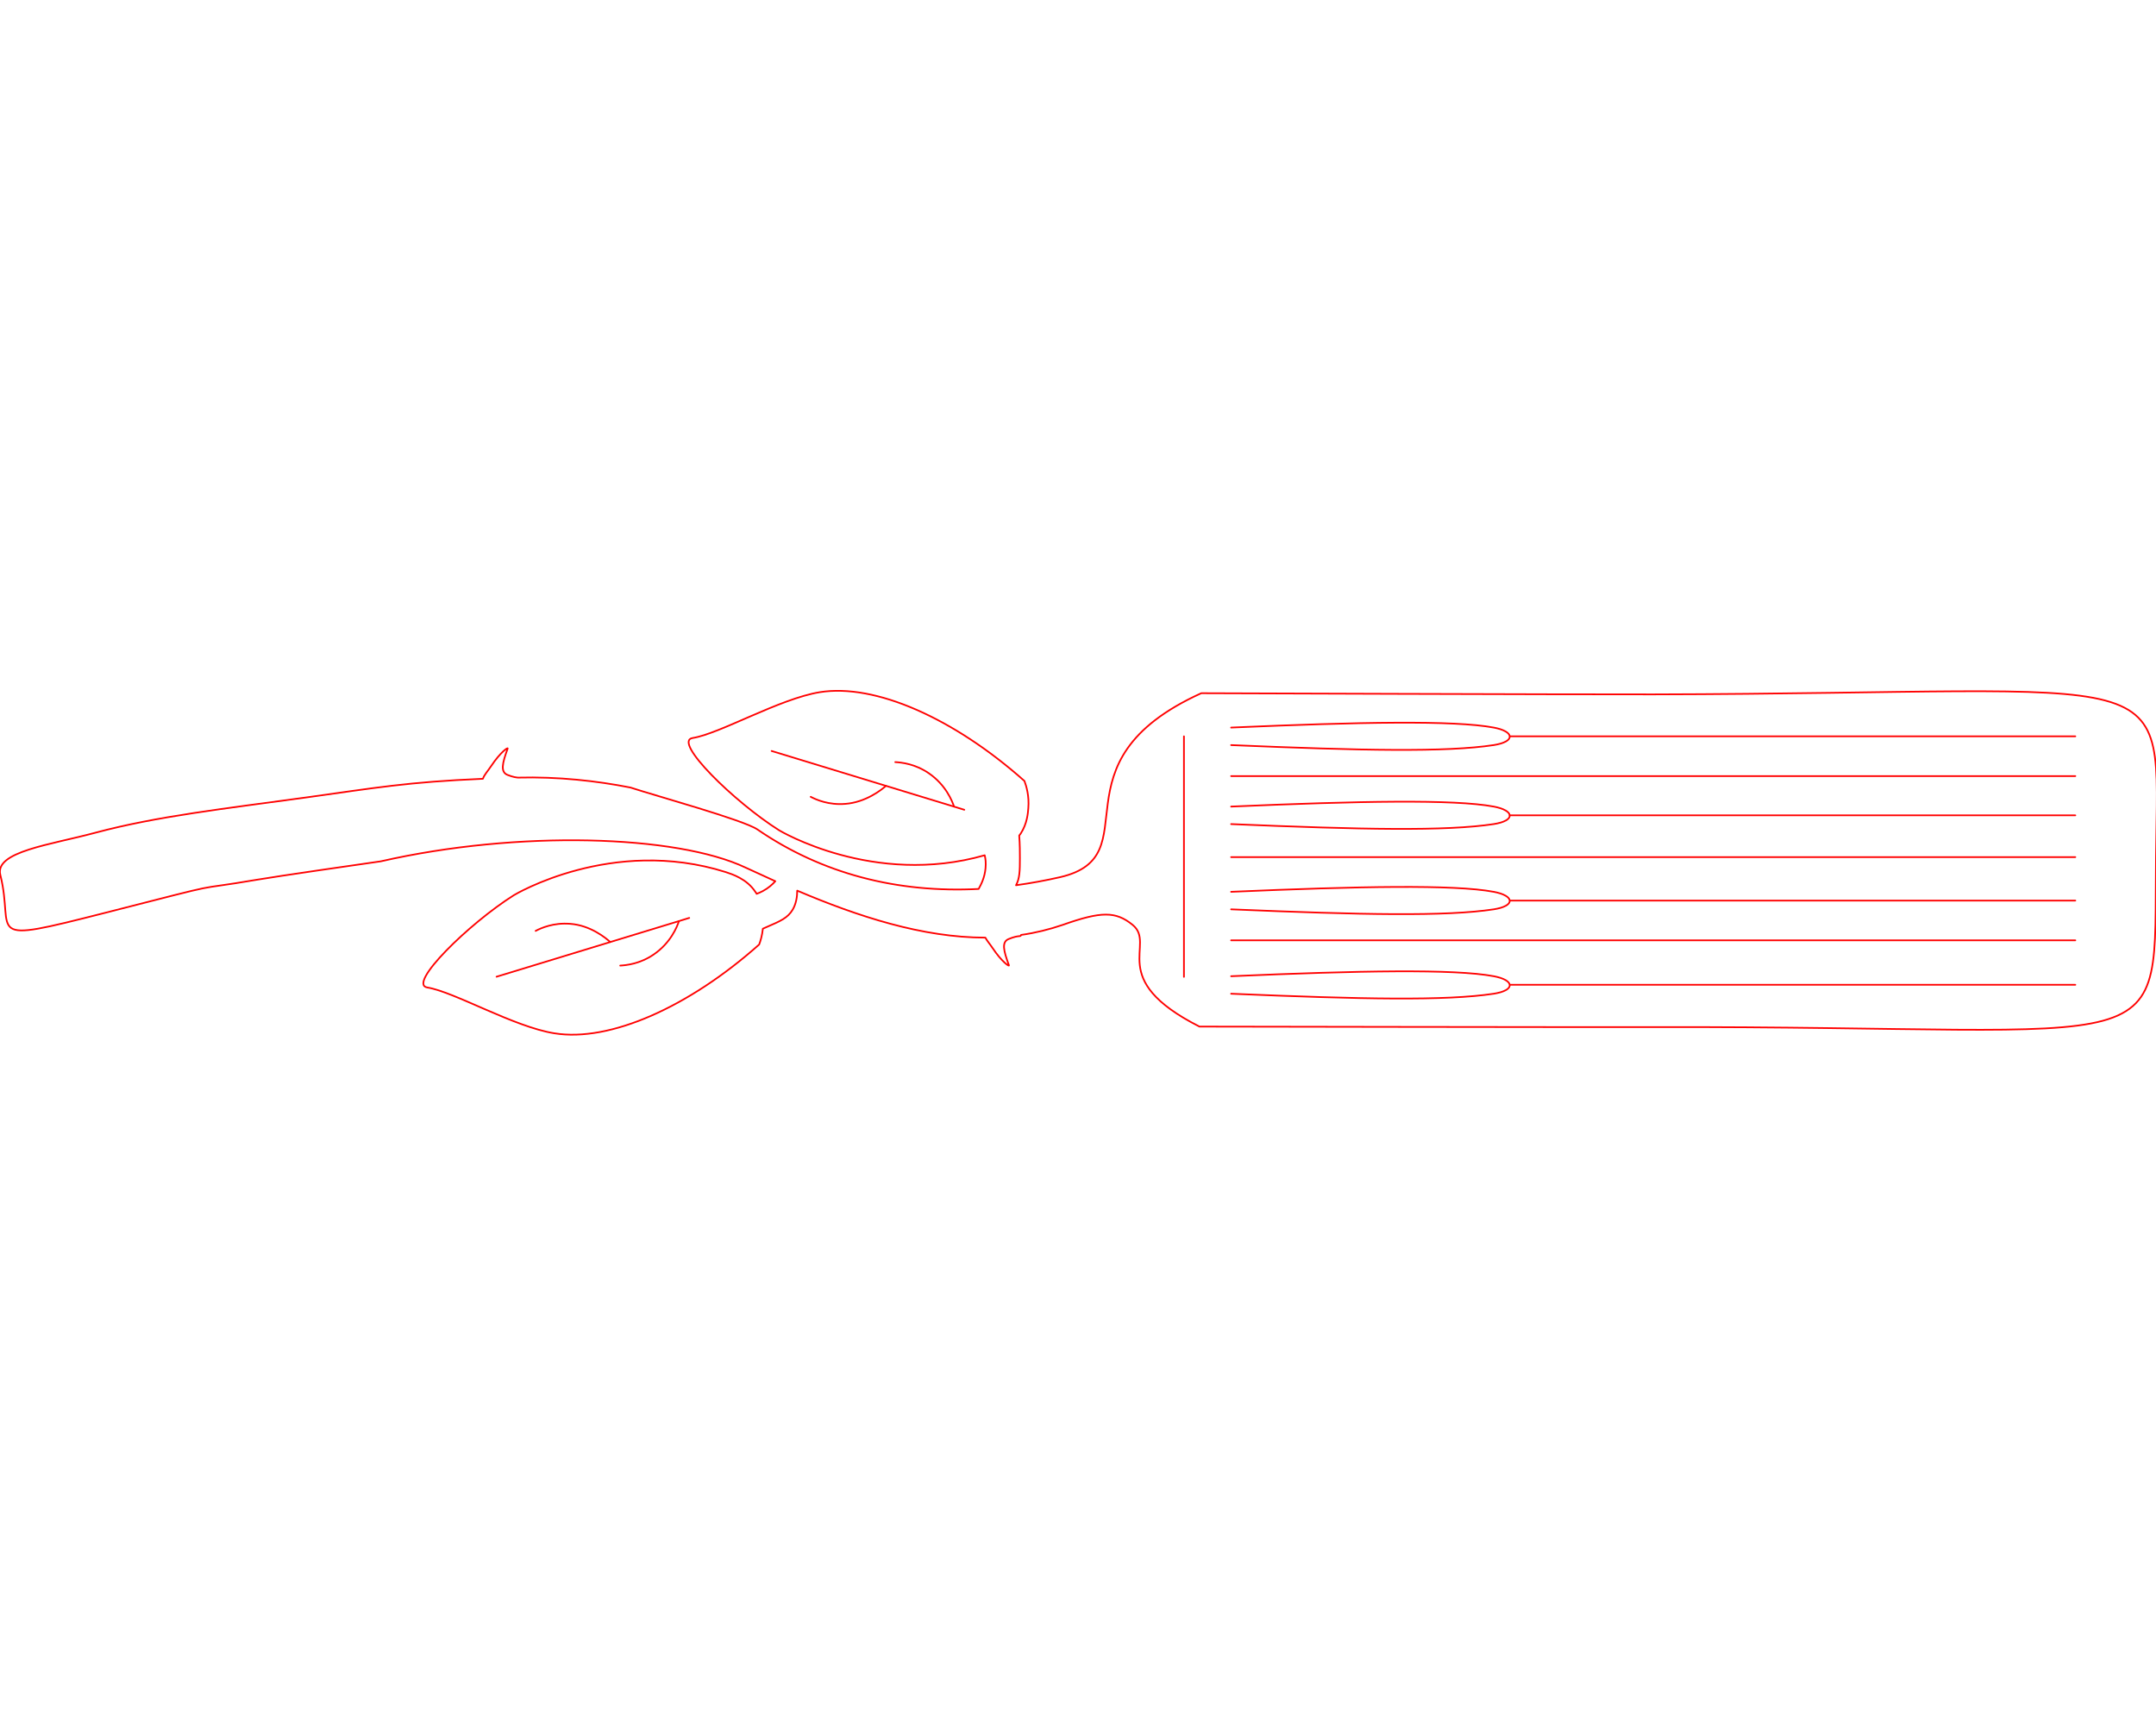
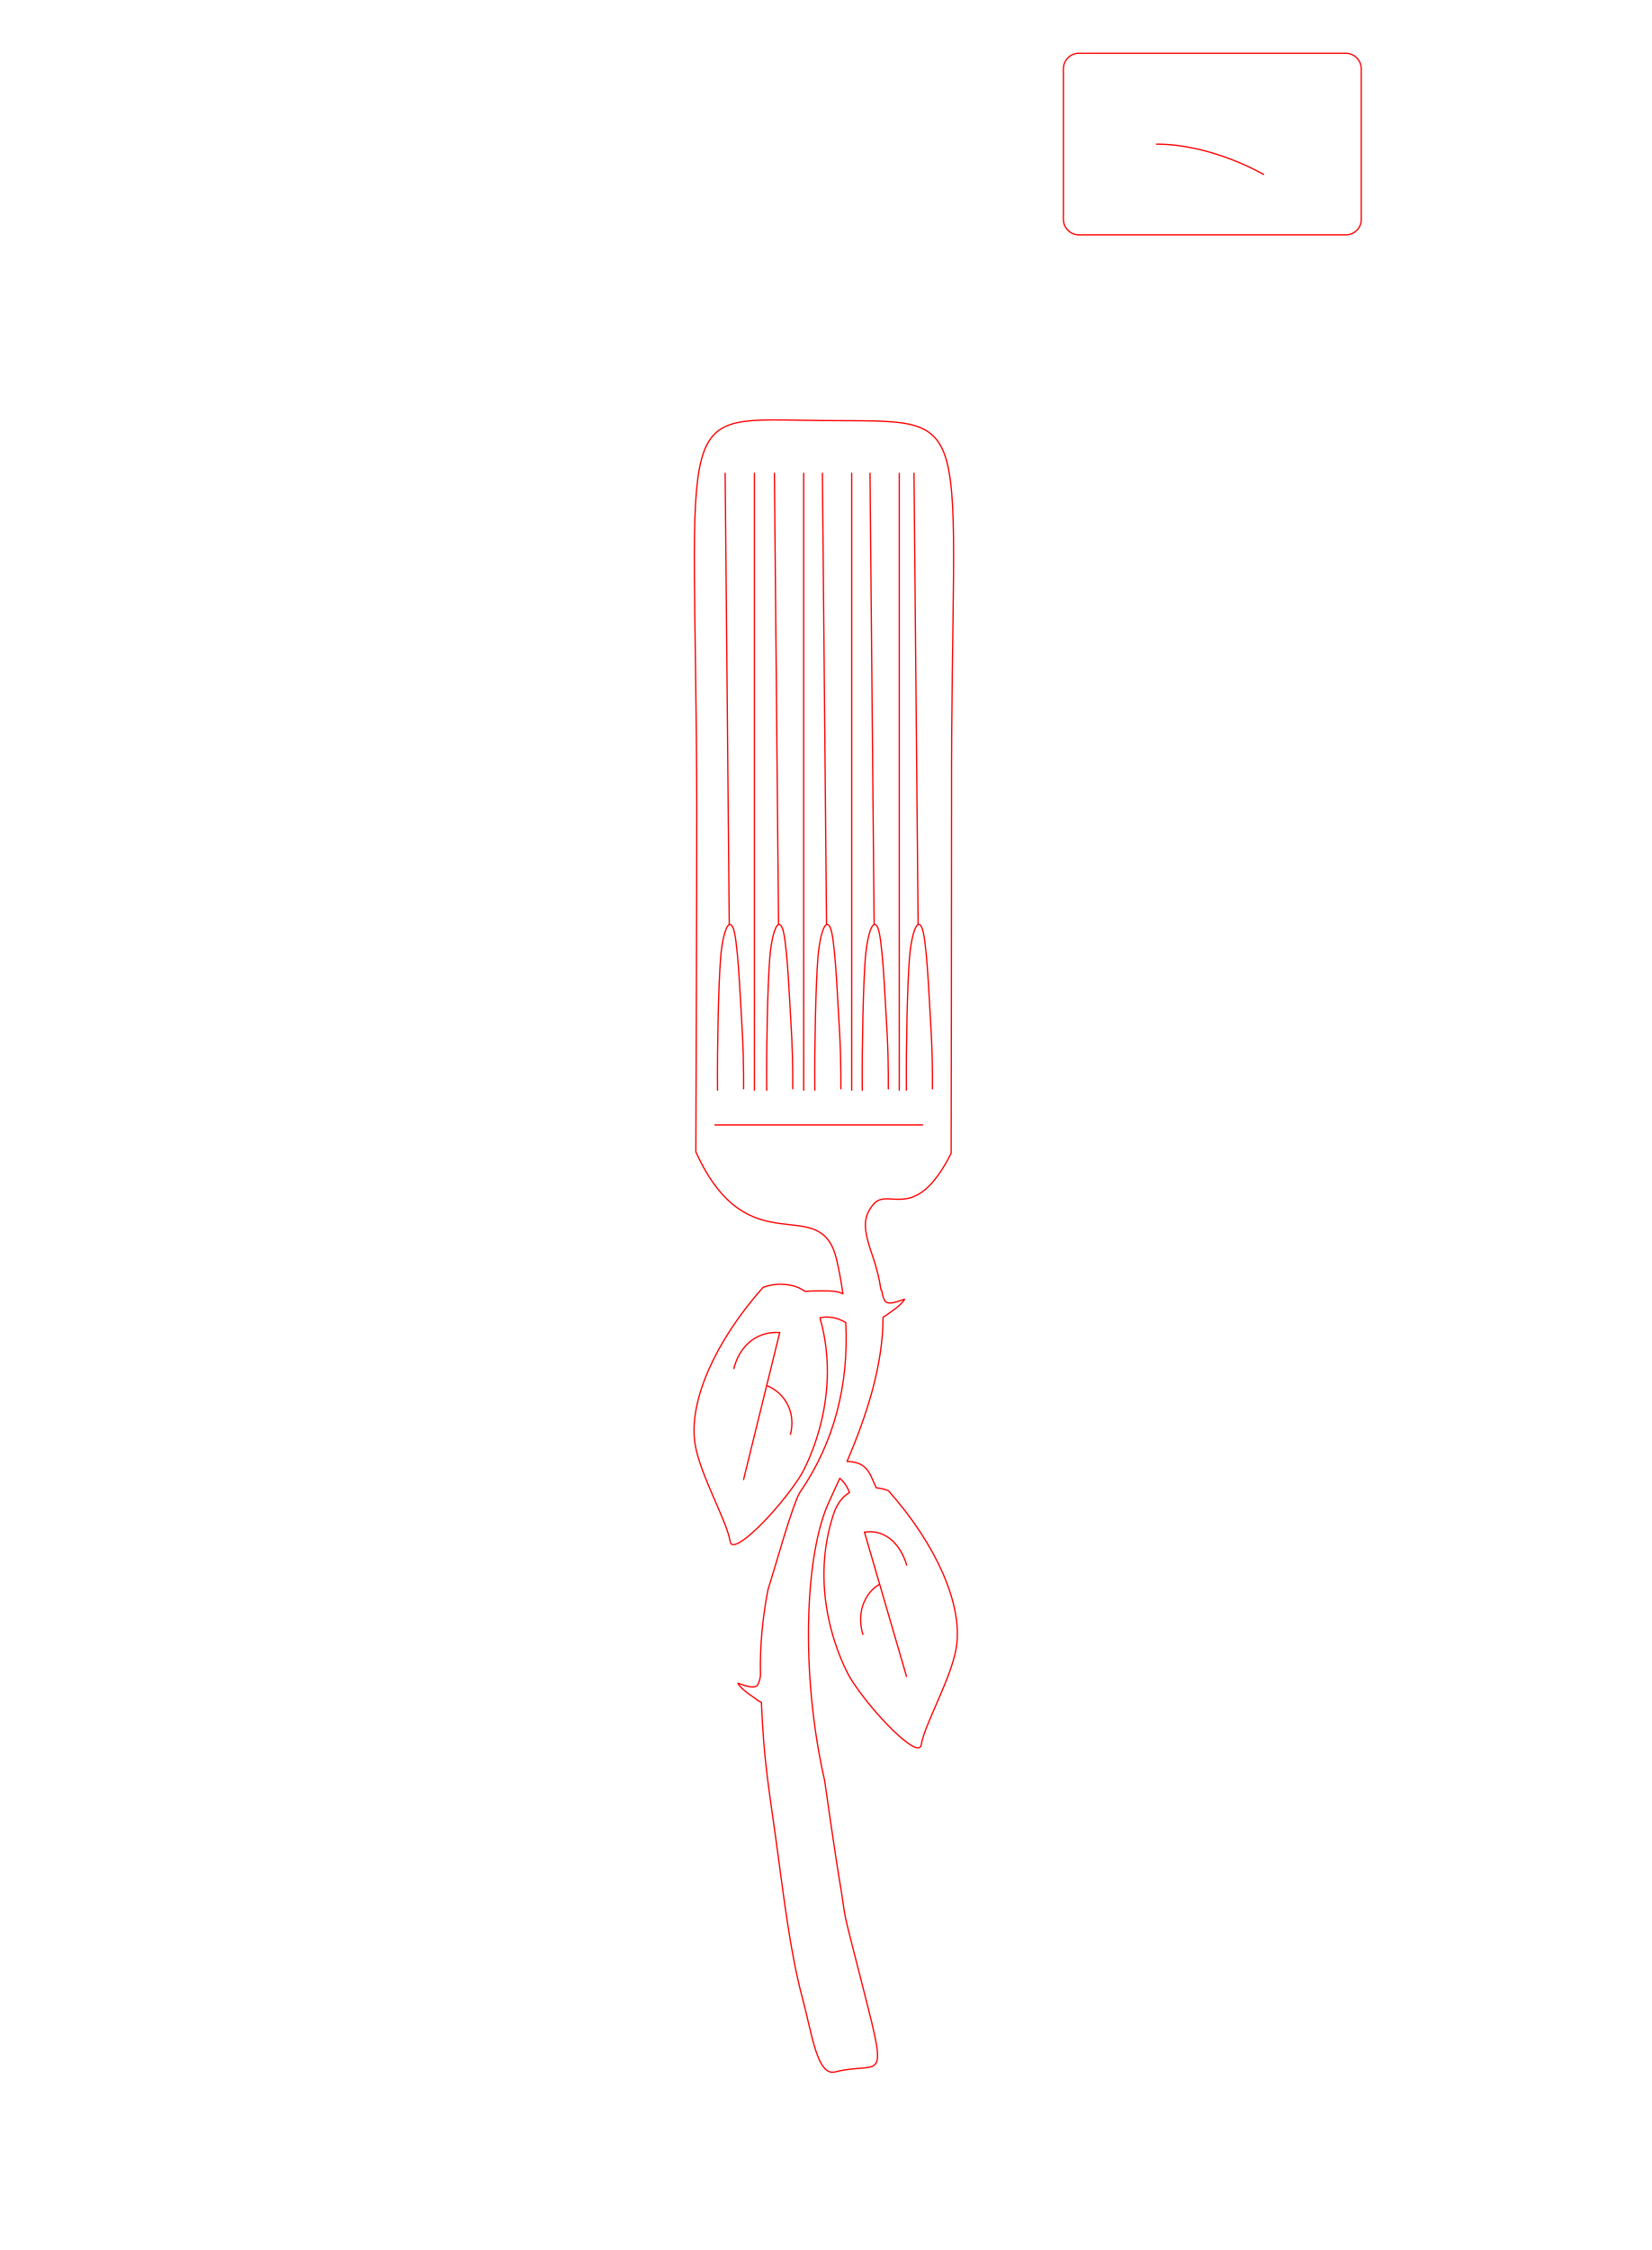
- <svg xmlns="http://www.w3.org/2000/svg" version="1.1" id="Layer_2_1_" x="0px" y="0px" viewBox="0 0 1280 1024" style="enable-background:new 0 0 1280 1024;" xml:space="preserve">
+ <svg xmlns="http://www.w3.org/2000/svg" version="1.1" id="Layer_2_1_" x="0px" y="0px" viewBox="0 0 1280 1743.7" style="enable-background:new 0 0 1280 1743.7;" xml:space="preserve">
  <style type="text/css">
	.st0{fill:none;stroke:#FF0000;stroke-width:0.992;stroke-linecap:round;stroke-linejoin:round;stroke-miterlimit:10;}
</style>
-   <g id="SPLINE_10_">
-     <path class="st0" d="M730.9,478.8c76.1-3.3,132.5-4.4,155.9,0c12.4,2.3,13,8.4,0,10.4c-28.3,4.3-78,3.3-155.9,0" />
+   <path class="st0" d="M1043.3,182H836.3c-6.6,0-12-5.4-12-12V53.3c0-6.6,5.4-12,12-12h206.9c6.6,0,12,5.4,12,12V170  C1055.3,176.6,1049.9,182,1043.3,182z" />
+   <path class="st0" d="M896.5,111.7c43.3,0,83,23.5,83,23.5" />
+   <g>
+     <g>
+       <g id="SPLINE_1_">
+         <path class="st0" d="M540.1,624.4c0.1,47-0.7,268.3-0.7,268.3c41.2,90.8,96.6,29.3,109.2,83.8c2,8.8,3.6,17.5,4.8,26.2     c-4-2.2-8.6-2.3-16.1-2.3c-3.2,0-8.3,0-13.4,0.4c-0.4-0.3-0.8-0.6-1.2-0.9c-5.8-3.8-12.2-4.3-15-4.5c-7.2-0.6-13,1.1-16.2,2.3     c-37.2,41.8-58,88.7-52.7,121.5c3.9,24,24.7,59.4,27.2,75.5c1.9,12.1,38-24.7,54.8-51.4c0,0,33.7-56,14.8-122     c2-0.5,4.4-0.8,7.7-0.5c5.5,0.5,9.4,2.5,12.3,4.1c2.5,48.2-9,93-35.3,131.3c-5.6,8.1-20,60.5-24.9,75.4c-4,20.3-6.5,43-5.9,66.8     c-0.1,0.9-0.2,2.7-1.6,6.2c-1.7,4.3-7,3.1-15.6-0.1c-1.1-0.4,2.1,4.3,10.2,9.7c3,2,5.3,4.2,7.7,5c1.9,44.7,5.4,64,11,104.3     c6.8,49.4,11.2,89,21,125.7c7.2,26.7,11.2,60,25.1,56.5c35-8.8,41.5,12.4,22.4-62.5c-20-78.3-12.1-46-19.6-90     c-2-11.7-9-60-10.9-73.4c-18.6-81.5-15.7-175.5,3.7-216.5c2.7-5.8,5.4-11.7,8.1-17.7c2,1.8,4.1,4.1,5.9,7.5     c0.7,1.3,1.2,2.5,1.6,3.6c-0.4,0.2-0.8,0.4-1.1,0.7c-7.8,5.1-10.5,13.7-11.8,17.6c-21.4,67.7,13.7,125.8,13.7,125.8     c16.8,26.7,52.9,63.5,54.8,51.4c2.6-16.1,23.4-51.4,27.2-75.5c5.3-32.8-15.5-79.7-52.7-121.5c-2.1-0.8-5.4-1.8-9.4-2.2     c-0.4-0.9-0.8-1.8-1.1-2.5c-3.4-7.9-5.3-12.3-10.2-15.2c-3.4-2-7.5-2.7-11.3-2.7c15.3-35.9,27.9-74.5,27.9-111.7     c1.9-1,3.8-2.7,6.2-4.3c8.1-5.4,11.3-10.1,10.2-9.7c-8.6,3.2-13.9,4.5-15.6,0.1c-2.6-6.4-1-7-2.4-7.3c-1.2-8.4-3.2-16.6-6-24.8     c-8.1-22.9-8.1-31.4,0-41.4c11.7-14.4,32.1,16.2,60.4-39.7c0,0,0.4-224.5,0.3-269.7c-0.7-314.9,24.4-296.7-101.1-298.2     C518.4,324.8,539.4,307.8,540.1,624.4z" />
+       </g>
+     </g>
  </g>
-   <g id="SPLINE_11_">
-     <path class="st0" d="M730.9,529.4c76.1-3.3,132.5-4.4,155.9,0c12.4,2.3,13,8.4,0,10.4c-28.3,4.3-78,3.3-155.9,0" />
-   </g>
-   <g id="SPLINE_12_">
-     <path class="st0" d="M730.9,579.5c76.1-3.3,132.5-4.4,155.9,0c12.4,2.3,13,8.4,0,10.4c-28.3,4.3-78,3.3-155.9,0" />
-   </g>
-   <g id="POLYLINE_11_">
-     <line class="st0" x1="458.1" y1="445.8" x2="572.5" y2="480.7" />
-   </g>
-   <g id="POLYLINE_12_">
-     <line class="st0" x1="730.9" y1="508.8" x2="1232.1" y2="508.8" />
-   </g>
-   <g id="POLYLINE_13_">
-     <line class="st0" x1="730.9" y1="558.2" x2="1232.1" y2="558.2" />
-   </g>
-   <g id="SPLINE_13_">
-     <path class="st0" d="M981.5,412.2c-47,0.1-268.3-0.7-268.3-0.7c-90.8,41.2-29.3,96.6-83.8,109.2c-8.8,2-17.5,3.6-26.2,4.8   c2.2-4,2.3-8.6,2.3-16.1c0-3.2,0-8.3-0.4-13.4c0.3-0.4,0.6-0.8,0.9-1.2c3.8-5.8,4.3-12.2,4.5-15c0.6-7.2-1.1-13-2.3-16.2   c-41.8-37.2-88.7-58-121.5-52.7c-24,3.9-59.4,24.7-75.5,27.2c-12.1,1.9,24.7,38,51.4,54.8c0,0,56,33.7,122,14.8   c0.5,2,0.8,4.4,0.5,7.7c-0.5,5.5-2.5,9.4-4.1,12.3c-48.2,2.5-93-9-131.3-35.3c-8.1-5.6-60.5-20-75.4-24.9c-20.3-4-43-6.5-66.8-5.9   c-0.9-0.1-2.7-0.2-6.2-1.6c-4.3-1.7-3.1-7,0.1-15.6c0.4-1.1-4.3,2.1-9.7,10.2c-2,3-4.2,5.3-5,7.7c-44.7,1.9-64,5.4-104.3,11   c-49.4,6.8-89,11.2-125.7,21c-26.7,7.2-60,11.2-56.5,25.1c8.8,35-12.4,41.5,62.5,22.4c78.3-20,46-12.1,90-19.6   c11.7-2,60-9,73.4-10.9c81.5-18.6,175.5-15.7,216.5,3.7c5.8,2.7,11.7,5.4,17.7,8.1c-1.8,2-4.1,4.1-7.5,5.9   c-1.3,0.7-2.5,1.2-3.6,1.6c-0.2-0.4-0.4-0.8-0.7-1.1c-5.1-7.8-13.7-10.5-17.6-11.8c-67.7-21.4-125.8,13.7-125.8,13.7   c-26.7,16.8-63.5,52.9-51.4,54.8c16.1,2.6,51.4,23.4,75.5,27.2c32.8,5.3,79.7-15.5,121.5-52.7c0.8-2.1,1.8-5.4,2.2-9.4   c0.9-0.4,1.8-0.8,2.5-1.1c7.9-3.4,12.3-5.3,15.2-10.2c2-3.4,2.7-7.5,2.7-11.3c35.9,15.3,74.5,27.9,111.7,27.9   c1,1.9,2.7,3.8,4.3,6.2c5.4,8.1,10.1,11.3,9.7,10.2c-3.2-8.6-4.5-13.9-0.1-15.6c6.4-2.6,7-1,7.3-2.4c8.4-1.2,16.6-3.2,24.8-6   c22.9-8.1,31.4-8.1,41.4,0c14.4,11.7-16.2,32.1,39.7,60.4c0,0,224.5,0.4,269.7,0.3c314.9-0.7,296.7,24.4,298.2-101.1   C1281.1,390.5,1298.1,411.5,981.5,412.2z" />
-   </g>
-   <g id="SPLINE_14_">
-     <path class="st0" d="M531.5,452.4c3.6,0.2,11.7,1,19.9,6.6c10.1,6.9,13.9,16.5,15,19.8" />
-   </g>
-   <g id="SPLINE_15_">
-     <path class="st0" d="M481.3,473c3.2,1.7,10.7,5,20.5,4.2c12.2-0.9,21.6-8.4,24.2-10.7" />
-   </g>
-   <g id="POLYLINE_14_">
-     <line class="st0" x1="294.8" y1="579.8" x2="409.2" y2="544.9" />
-   </g>
-   <g id="SPLINE_16_">
-     <path class="st0" d="M368.2,573.2c3.6-0.2,11.7-1,19.9-6.6c10.1-6.9,13.9-16.5,15-19.8" />
-   </g>
-   <g id="SPLINE_17_">
-     <path class="st0" d="M318,552.6c3.2-1.7,10.7-5,20.5-4.2c12.2,0.9,21.2,8.5,23.8,10.8" />
-   </g>
-   <g id="POLYLINE_15_">
-     <line class="st0" x1="896.4" y1="534.6" x2="1232.1" y2="534.6" />
-   </g>
-   <g id="SPLINE_18_">
-     <path class="st0" d="M730.9,431.9c76.1-3.3,132.5-4.4,155.9,0c12.4,2.3,13,8.4,0,10.4c-28.3,4.3-78,3.3-155.9,0" />
-   </g>
-   <g id="POLYLINE_16_">
-     <line class="st0" x1="730.9" y1="460.7" x2="1232.1" y2="460.7" />
-   </g>
-   <g id="POLYLINE_17_">
-     <line class="st0" x1="896.4" y1="437.1" x2="1232.1" y2="437.1" />
-   </g>
-   <g id="POLYLINE_18_">
-     <line class="st0" x1="896.3" y1="484" x2="1232.1" y2="484" />
-   </g>
-   <g id="POLYLINE_19_">
-     <line class="st0" x1="896.4" y1="584.6" x2="1232.1" y2="584.6" />
-   </g>
-   <g id="POLYLINE_20_">
-     <line class="st0" x1="702.9" y1="437.1" x2="702.9" y2="579.9" />
-   </g>
+   <line class="st0" x1="554.2" y1="871.8" x2="715.2" y2="871.8" />
+   <path class="st0" d="M556.2,844.9c-0.3-34.3,0.8-82.6,2.4-102.6c1-12.7,3.9-25.8,7.2-25.8c1.9,0,3.4,3.2,4.7,13.2  c1.6,12.3,2.5,27.7,3.3,41.8c1.7,30.2,2.4,37.7,2.6,61.5c0,4.6,0,8.3,0,10.8" />
+   <line class="st0" x1="565.3" y1="716.5" x2="562.1" y2="366.8" />
+   <line class="st0" x1="584.8" y1="366.8" x2="584.8" y2="844.9" />
+   <path class="st0" d="M594.3,844.9c-0.3-34.3,0.8-82.6,2.4-102.6c1-12.7,3.9-25.8,7.2-25.8c1.9,0,3.4,3.2,4.7,13.2  c1.6,12.3,2.5,27.7,3.3,41.8c1.7,30.2,2.4,37.7,2.6,61.5c0,4.6,0,8.3,0,10.8" />
+   <line class="st0" x1="603.5" y1="716.5" x2="600.3" y2="366.8" />
+   <line class="st0" x1="623" y1="366.8" x2="623" y2="844.9" />
+   <path class="st0" d="M631.6,844.9c-0.3-34.3,0.8-82.6,2.4-102.6c1-12.7,3.9-25.8,7.2-25.8c1.9,0,3.4,3.2,4.7,13.2  c1.6,12.3,2.5,27.7,3.3,41.8c1.7,30.2,2.4,37.7,2.6,61.5c0,4.6,0,8.3,0,10.8" />
+   <line class="st0" x1="640.7" y1="716.5" x2="637.5" y2="366.8" />
+   <line class="st0" x1="660.2" y1="366.8" x2="660.2" y2="844.9" />
+   <path class="st0" d="M668.4,844.9c-0.3-34.3,0.8-82.6,2.4-102.6c1-12.7,3.9-25.8,7.2-25.8c1.9,0,3.4,3.2,4.7,13.2  c1.6,12.3,2.5,27.7,3.3,41.8c1.7,30.2,2.4,37.7,2.6,61.5c0,4.6,0,8.3,0,10.8" />
+   <line class="st0" x1="677.6" y1="716.5" x2="674.4" y2="366.8" />
+   <line class="st0" x1="697.1" y1="366.8" x2="697.1" y2="844.9" />
+   <path class="st0" d="M702.6,844.9c-0.3-34.3,0.8-82.6,2.4-102.6c1-12.7,3.9-25.8,7.2-25.8c1.9,0,3.4,3.2,4.7,13.2  c1.6,12.3,2.5,27.7,3.3,41.8c1.7,30.2,2.4,37.7,2.6,61.5c0,4.6,0,8.3,0,10.8" />
+   <line class="st0" x1="711.7" y1="716.5" x2="708.5" y2="366.8" />
+   <line class="st0" x1="604.4" y1="1032.7" x2="576.4" y2="1146.6" />
+   <path class="st0" d="M568.9,1060.6c0.5-2.3,4.3-18.1,19.1-25c6.6-3.1,12.8-3.1,16.4-2.9" />
+   <path class="st0" d="M612.7,1111.6c0.6-2.2,3.5-13.3-2.9-24.4c-4.8-8.5-12.2-12.1-14.9-13.2" />
+   <line class="st0" x1="670.1" y1="1187.4" x2="702.7" y2="1299.2" />
+   <path class="st0" d="M702.8,1212.9c-0.6-2.2-5.1-17.8-18.3-23.7c-5.9-2.6-11.3-2.3-14.4-1.8" />
+   <path class="st0" d="M668.9,1266.6c-0.7-2.1-4-13,0.7-24.5c3.5-8.7,9.6-12.8,11.8-14.1" />
</svg>
